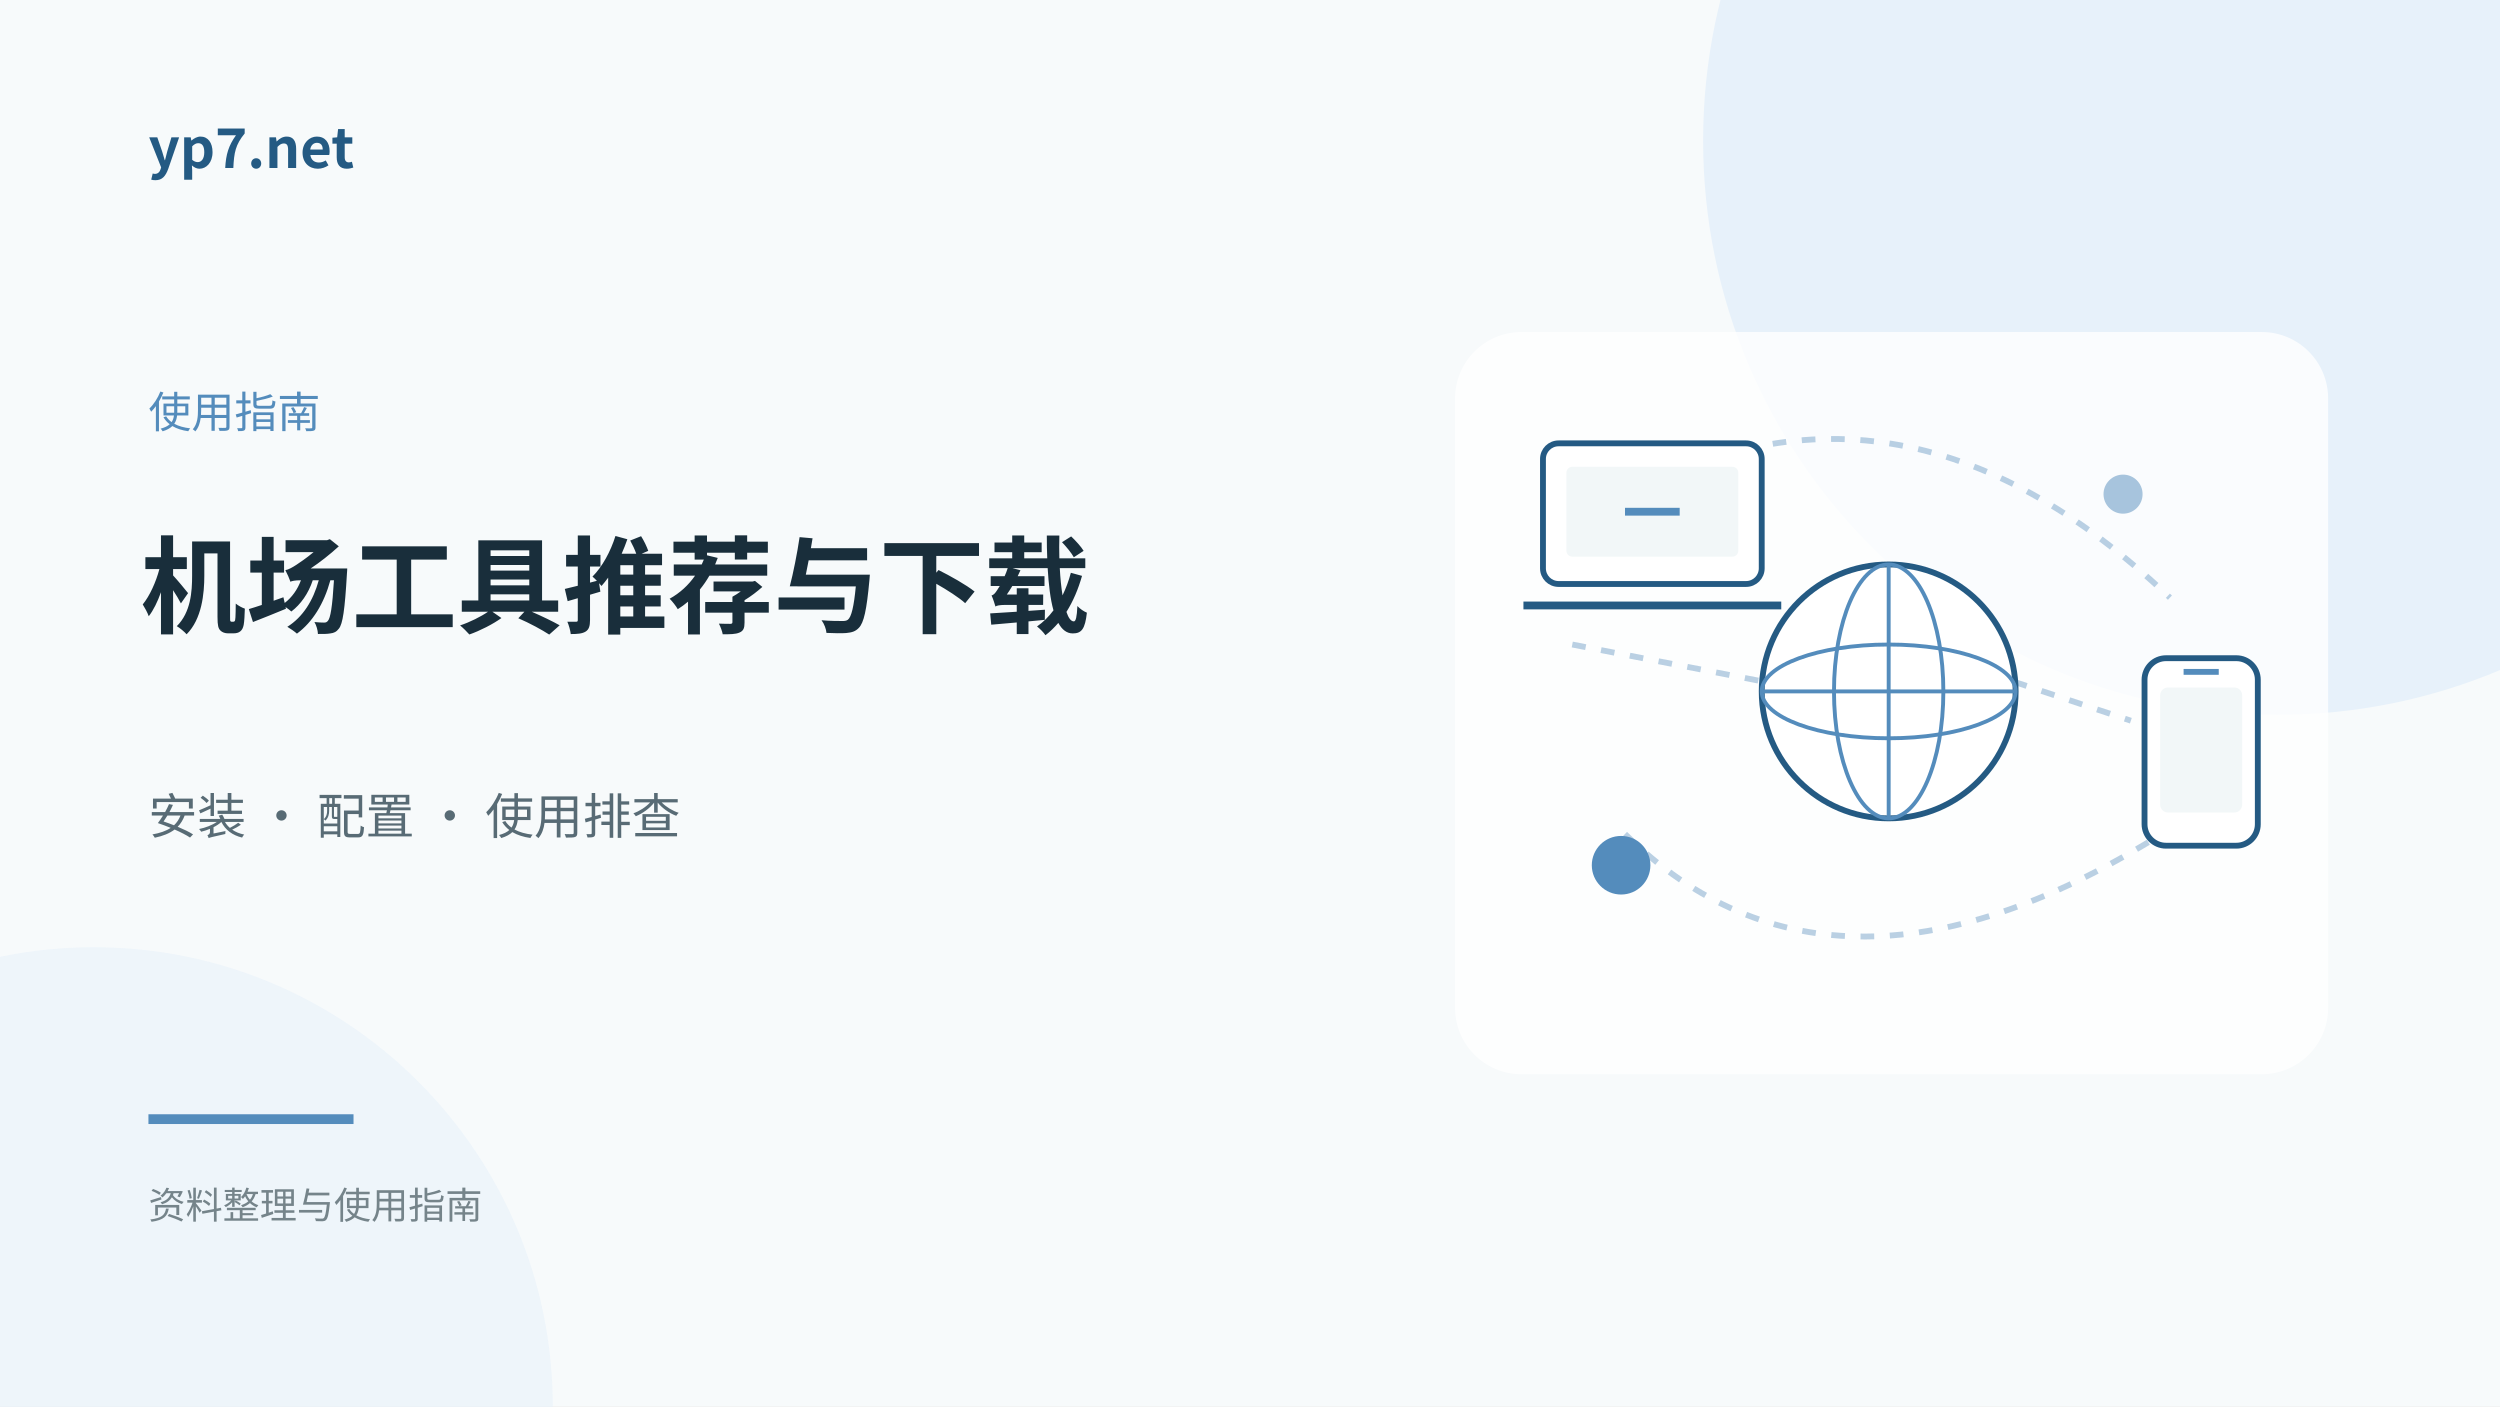
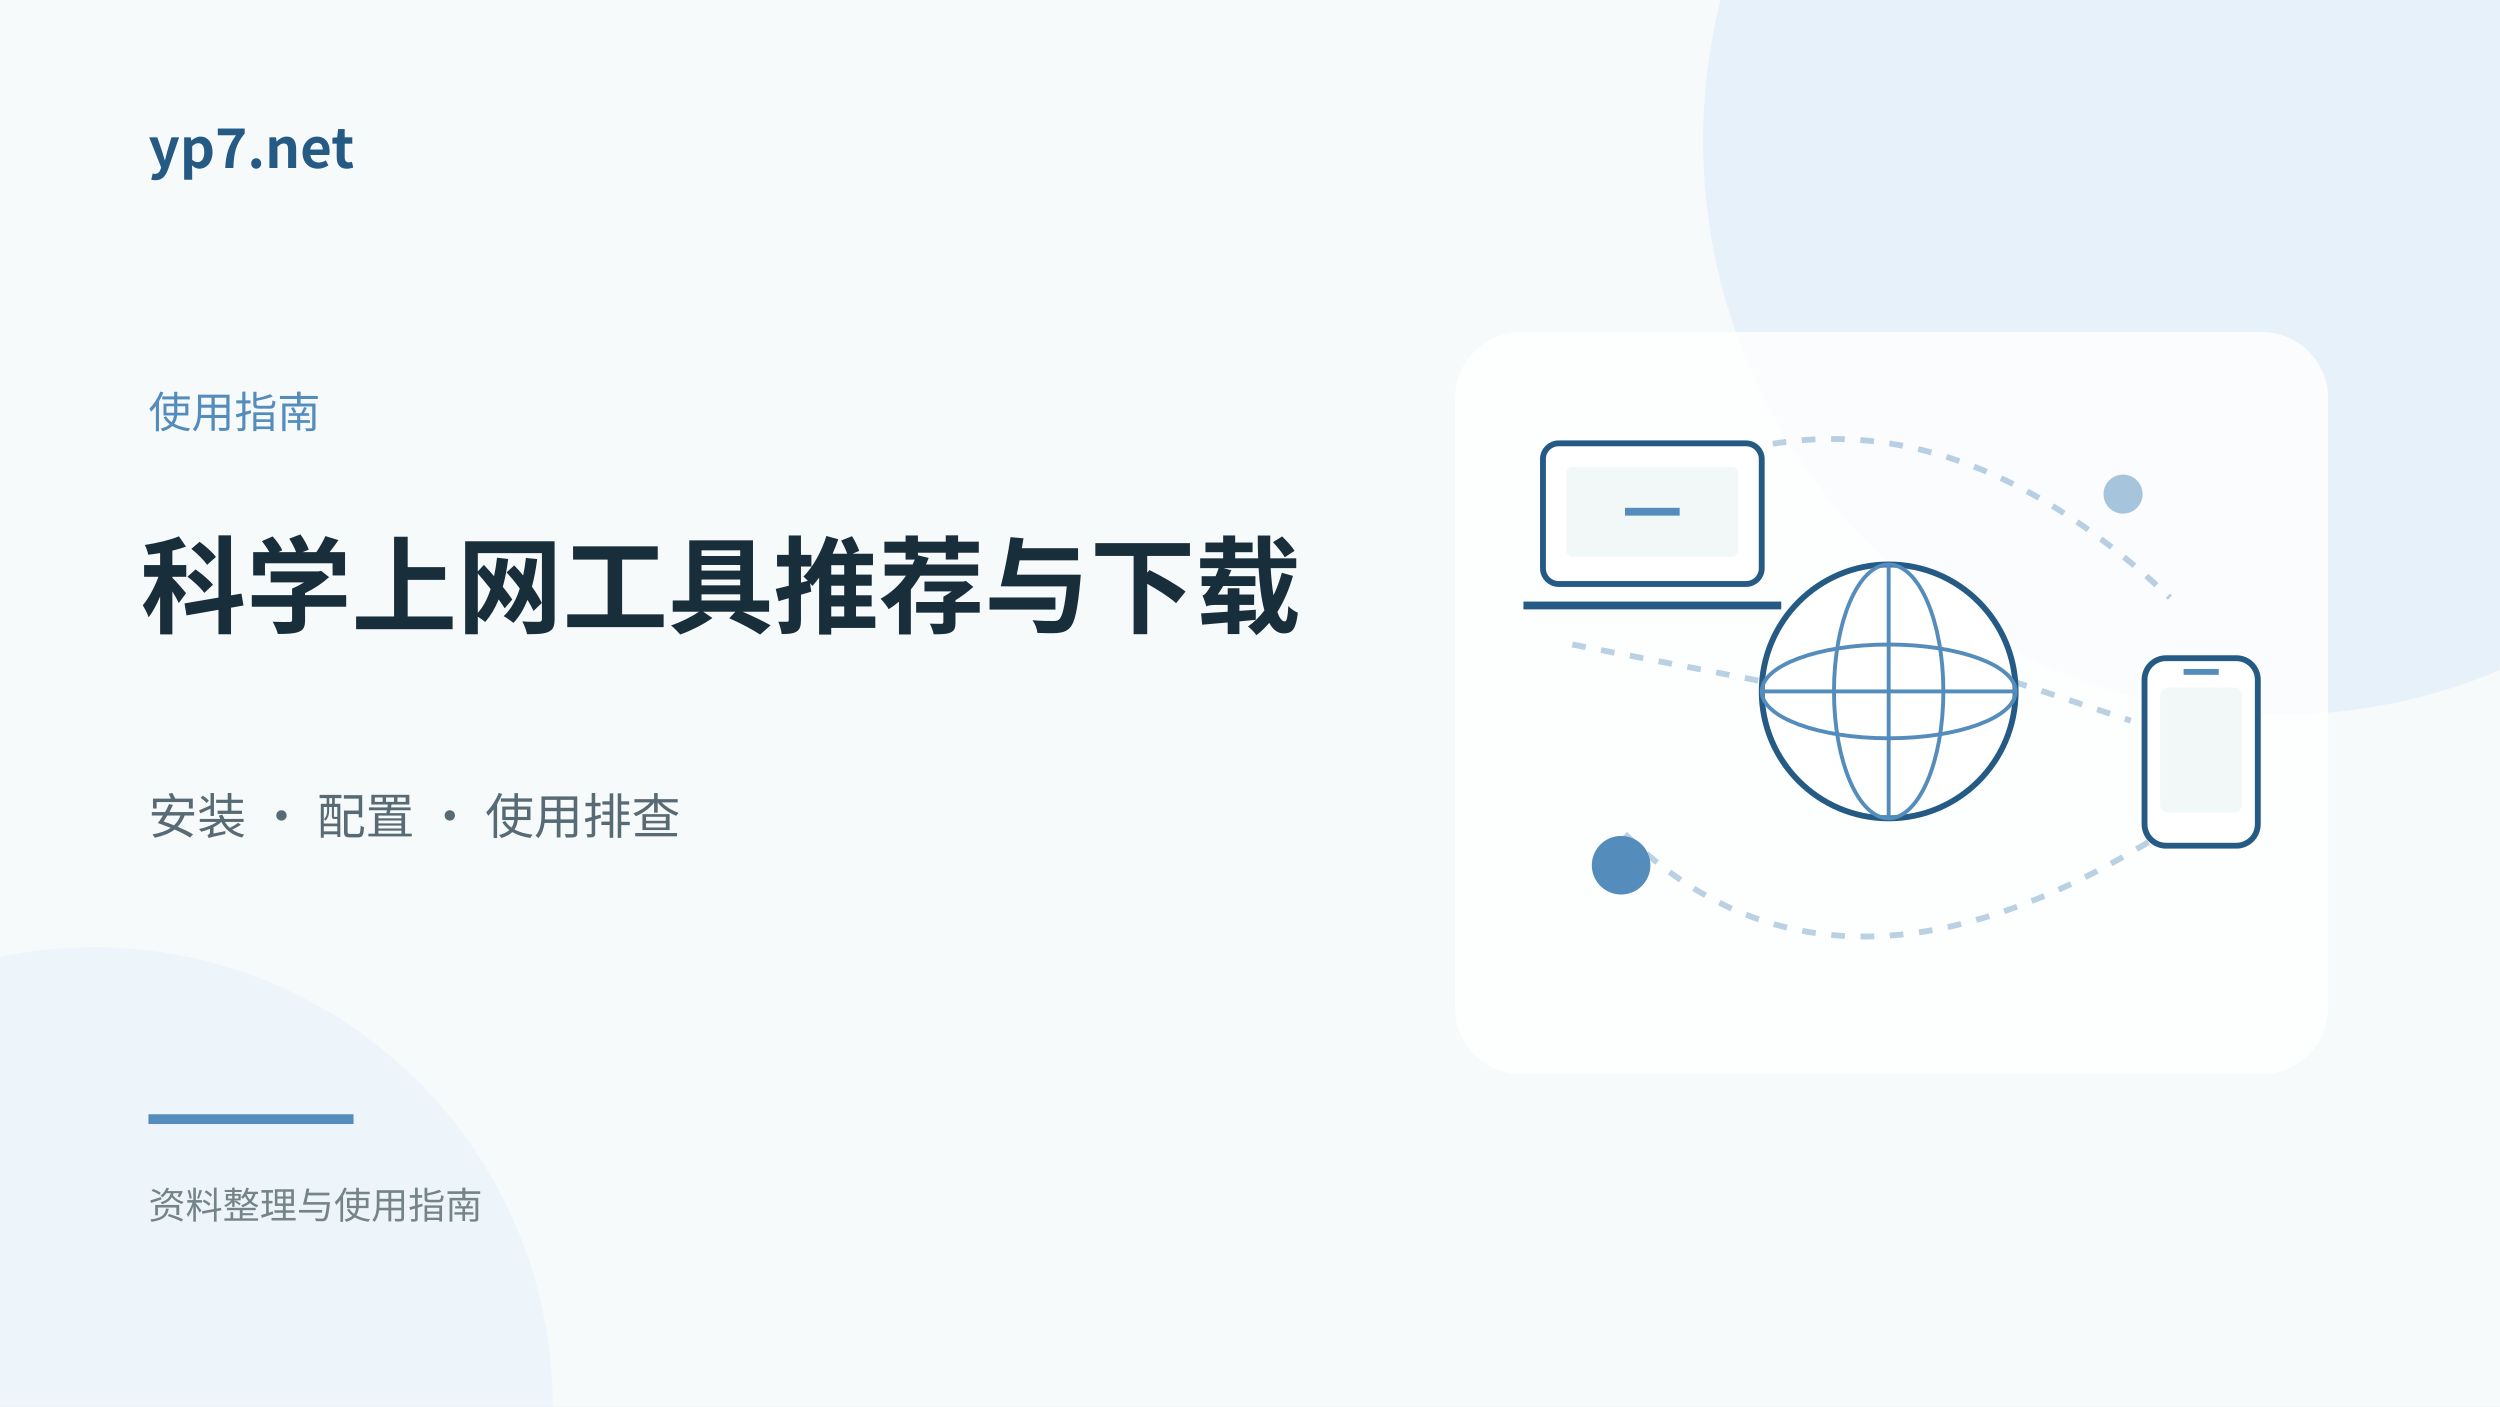
<svg xmlns="http://www.w3.org/2000/svg" width="1280" height="720" viewBox="0 0 1280 720">
  <rect width="1280" height="720" fill="#f7fafb" />
  <circle cx="1166" cy="72" r="294" fill="#e7f1fa" />
  <circle cx="48" cy="720" r="235" fill="#e7f1fa" opacity=".6" />
  <text x="76" y="86" fill="#245a83" font-size="28" font-weight="700" font-family="Hiragino Sans GB, Noto Sans CJK SC, Microsoft YaHei, Arial, sans-serif">yp7.net</text>
  <text x="76" y="219" fill="#548cbc" font-size="22" font-weight="500" font-family="Hiragino Sans GB, Noto Sans CJK SC, Microsoft YaHei, Arial, sans-serif">使用指南</text>
-   <text x="72" y="320" fill="#192e3b" font-size="54" font-weight="700" font-family="Hiragino Sans GB, Noto Sans CJK SC, Microsoft YaHei, Arial, sans-serif">机场工具推荐与下载</text>
+   <text x="72" y="320" fill="#192e3b" font-size="54" font-weight="700" font-family="Hiragino Sans GB, Noto Sans CJK SC, Microsoft YaHei, Arial, sans-serif">科学上网工具推荐与下载</text>
  <text x="76" y="427" fill="#586b75" font-size="25" font-weight="400" font-family="Hiragino Sans GB, Noto Sans CJK SC, Microsoft YaHei, Arial, sans-serif">安装 · 配置 · 使用排查</text>
  <path d="M76 573L181 573" stroke="#548cbc" stroke-width="5" fill="none" />
  <text x="76" y="624" fill="#75848a" font-size="19" font-weight="400" font-family="Hiragino Sans GB, Noto Sans CJK SC, Microsoft YaHei, Arial, sans-serif">资料整理与使用指南</text>
  <rect x="745" y="170" width="447" height="380" rx="34" fill="#ffffffcc" stroke="none" stroke-width="2" />
  <path d="M824 259Q970 172 1111 306M832 427Q940 533 1110 425M805 330L903 349M1031 349L1091 369" stroke="#548cbc" opacity=".4" stroke-width="3" fill="none" stroke-dasharray="7 8" />
  <circle cx="967" cy="354" r="65" fill="white" stroke="#245a83" stroke-width="3" />
  <ellipse cx="967" cy="354" rx="28" ry="65" fill="none" stroke="#548cbc" stroke-width="2" />
  <ellipse cx="967" cy="354" rx="65" ry="24" fill="none" stroke="#548cbc" stroke-width="2" />
  <path d="M902 354L1032 354" stroke="#548cbc" stroke-width="2" fill="none" />
  <path d="M967 289L967 419" stroke="#548cbc" stroke-width="2" fill="none" />
  <rect x="790" y="227" width="112" height="72" rx="8" fill="white" stroke="#245a83" stroke-width="3" />
  <rect x="802" y="239" width="88" height="46" rx="3" fill="#f2f7f8" stroke="none" stroke-width="2" />
  <path d="M780 310L912 310" stroke="#245a83" stroke-width="4" fill="none" />
  <path d="M832 262L860 262" stroke="#548cbc" stroke-width="4" fill="none" />
  <rect x="1098" y="337" width="58" height="96" rx="11" fill="white" stroke="#245a83" stroke-width="3" />
  <rect x="1106" y="352" width="42" height="64" rx="4" fill="#f2f7f8" stroke="none" stroke-width="2" />
  <path d="M1118 344L1136 344" stroke="#548cbc" stroke-width="3" fill="none" />
  <circle cx="830" cy="443" r="15" fill="#548cbc" />
  <circle cx="1087" cy="253" r="10" fill="#548cbc" opacity=".5" />
</svg>
